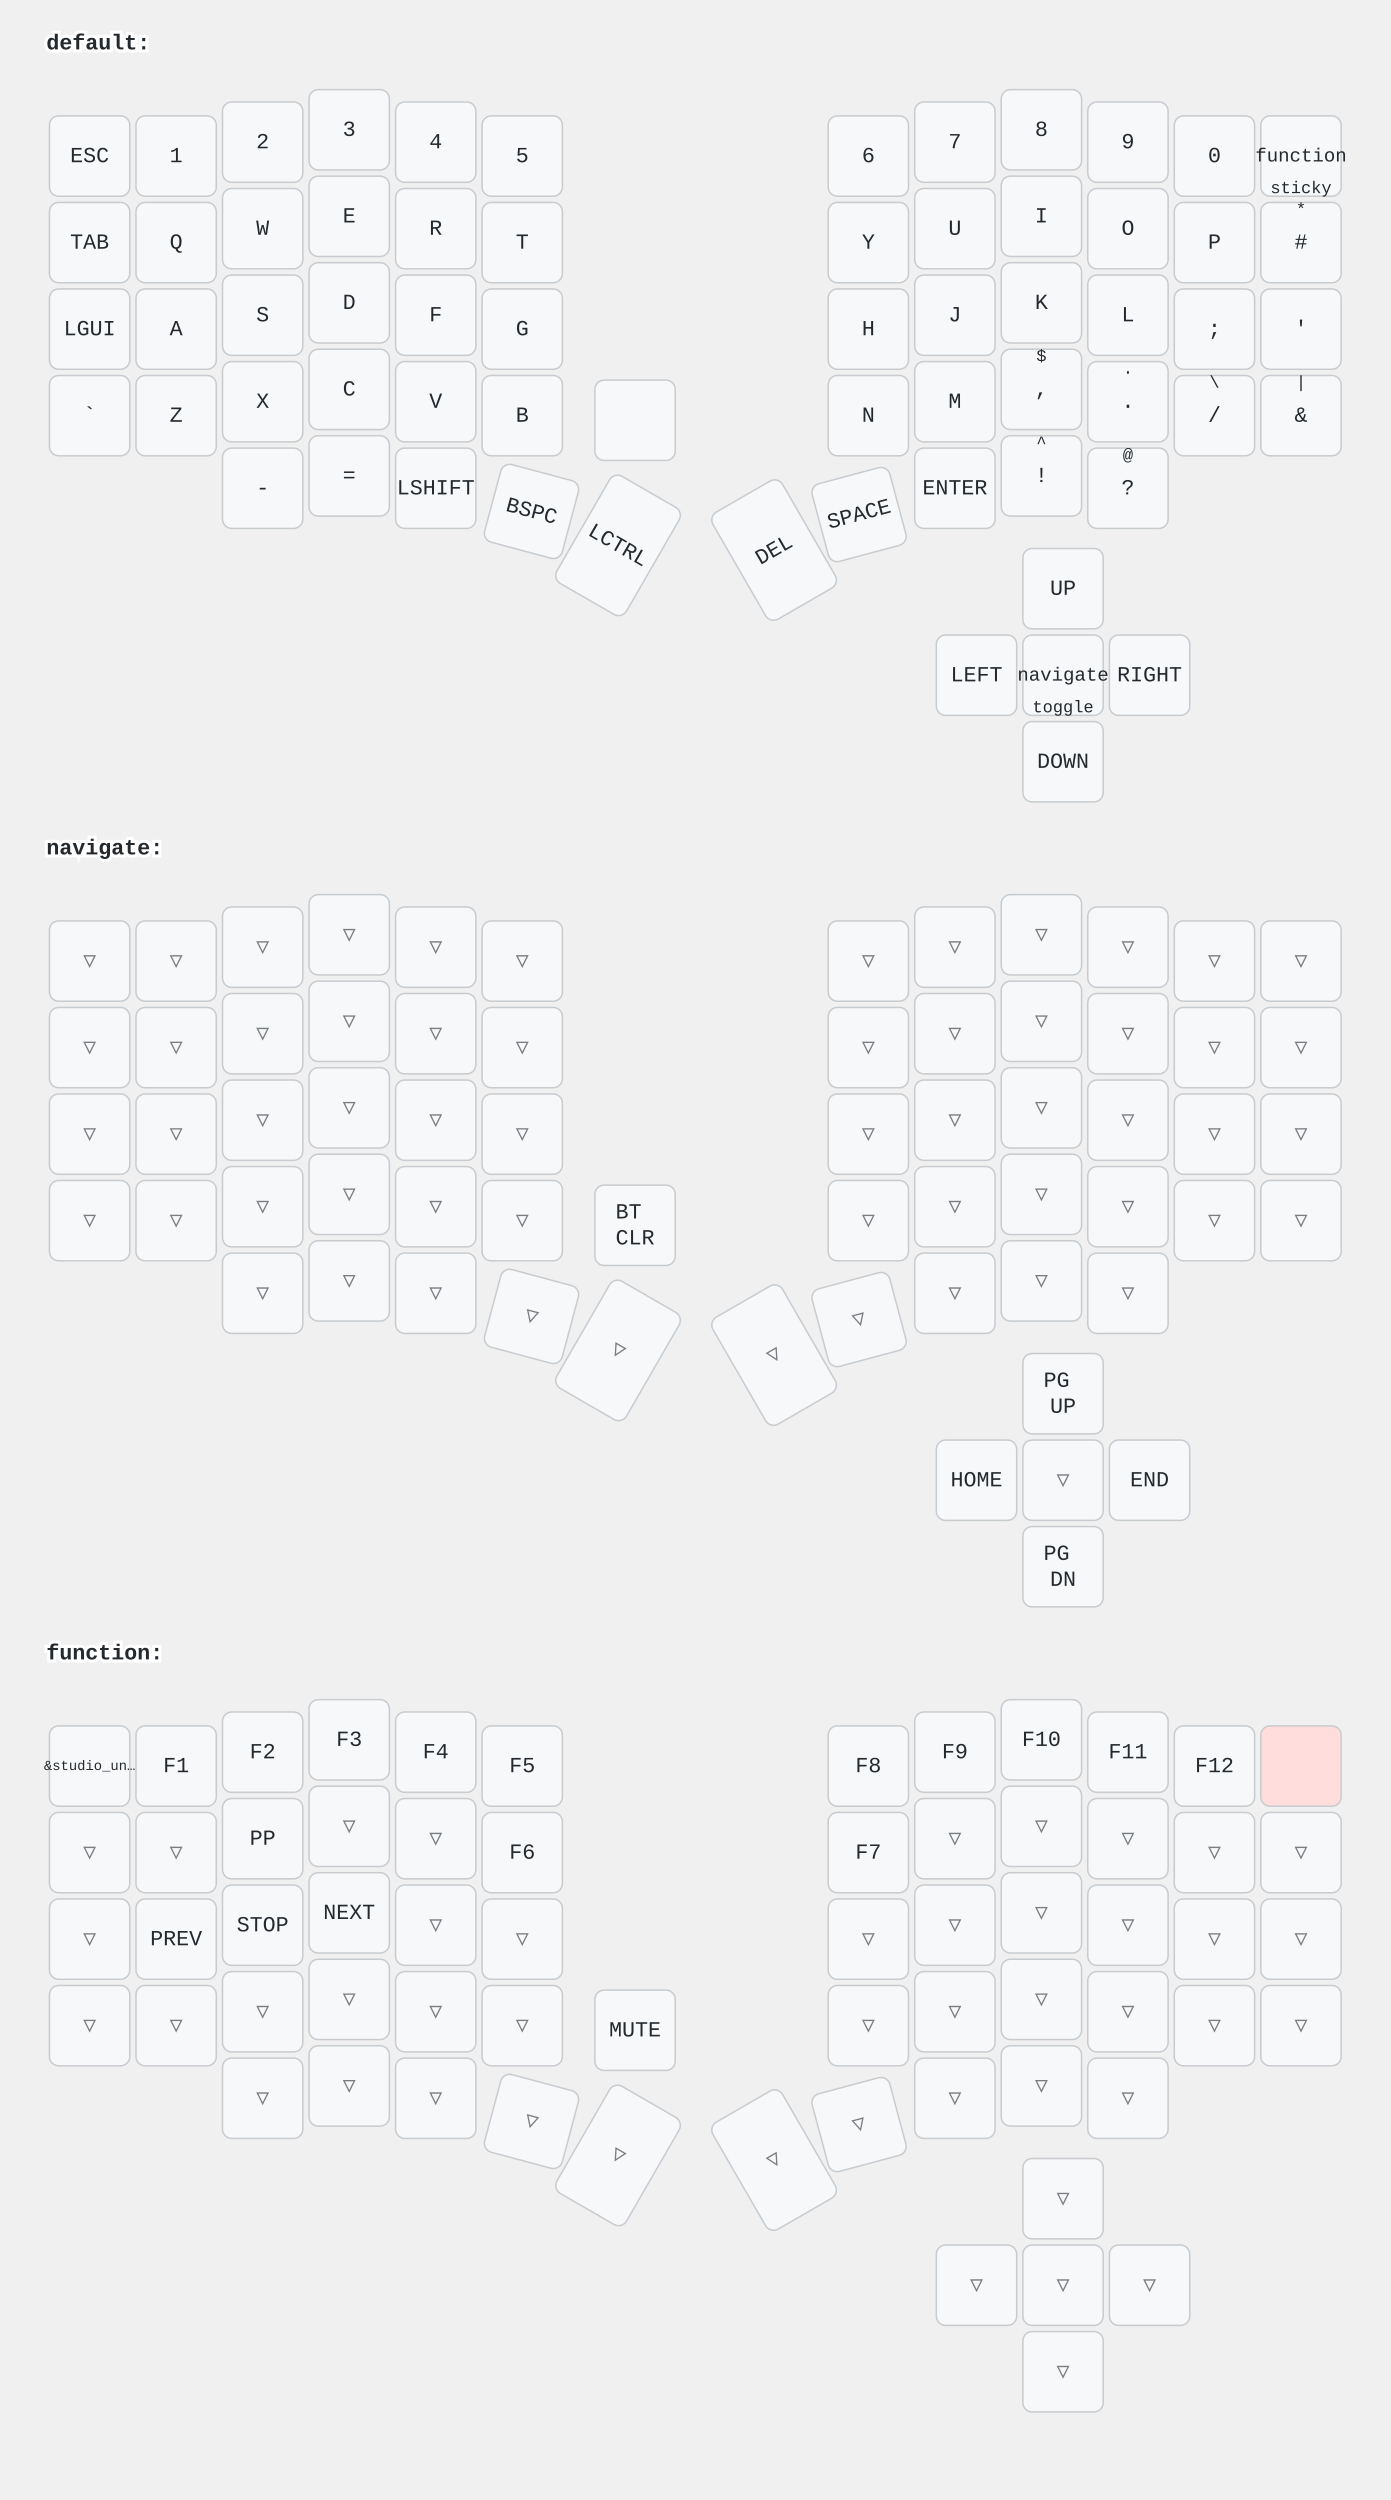
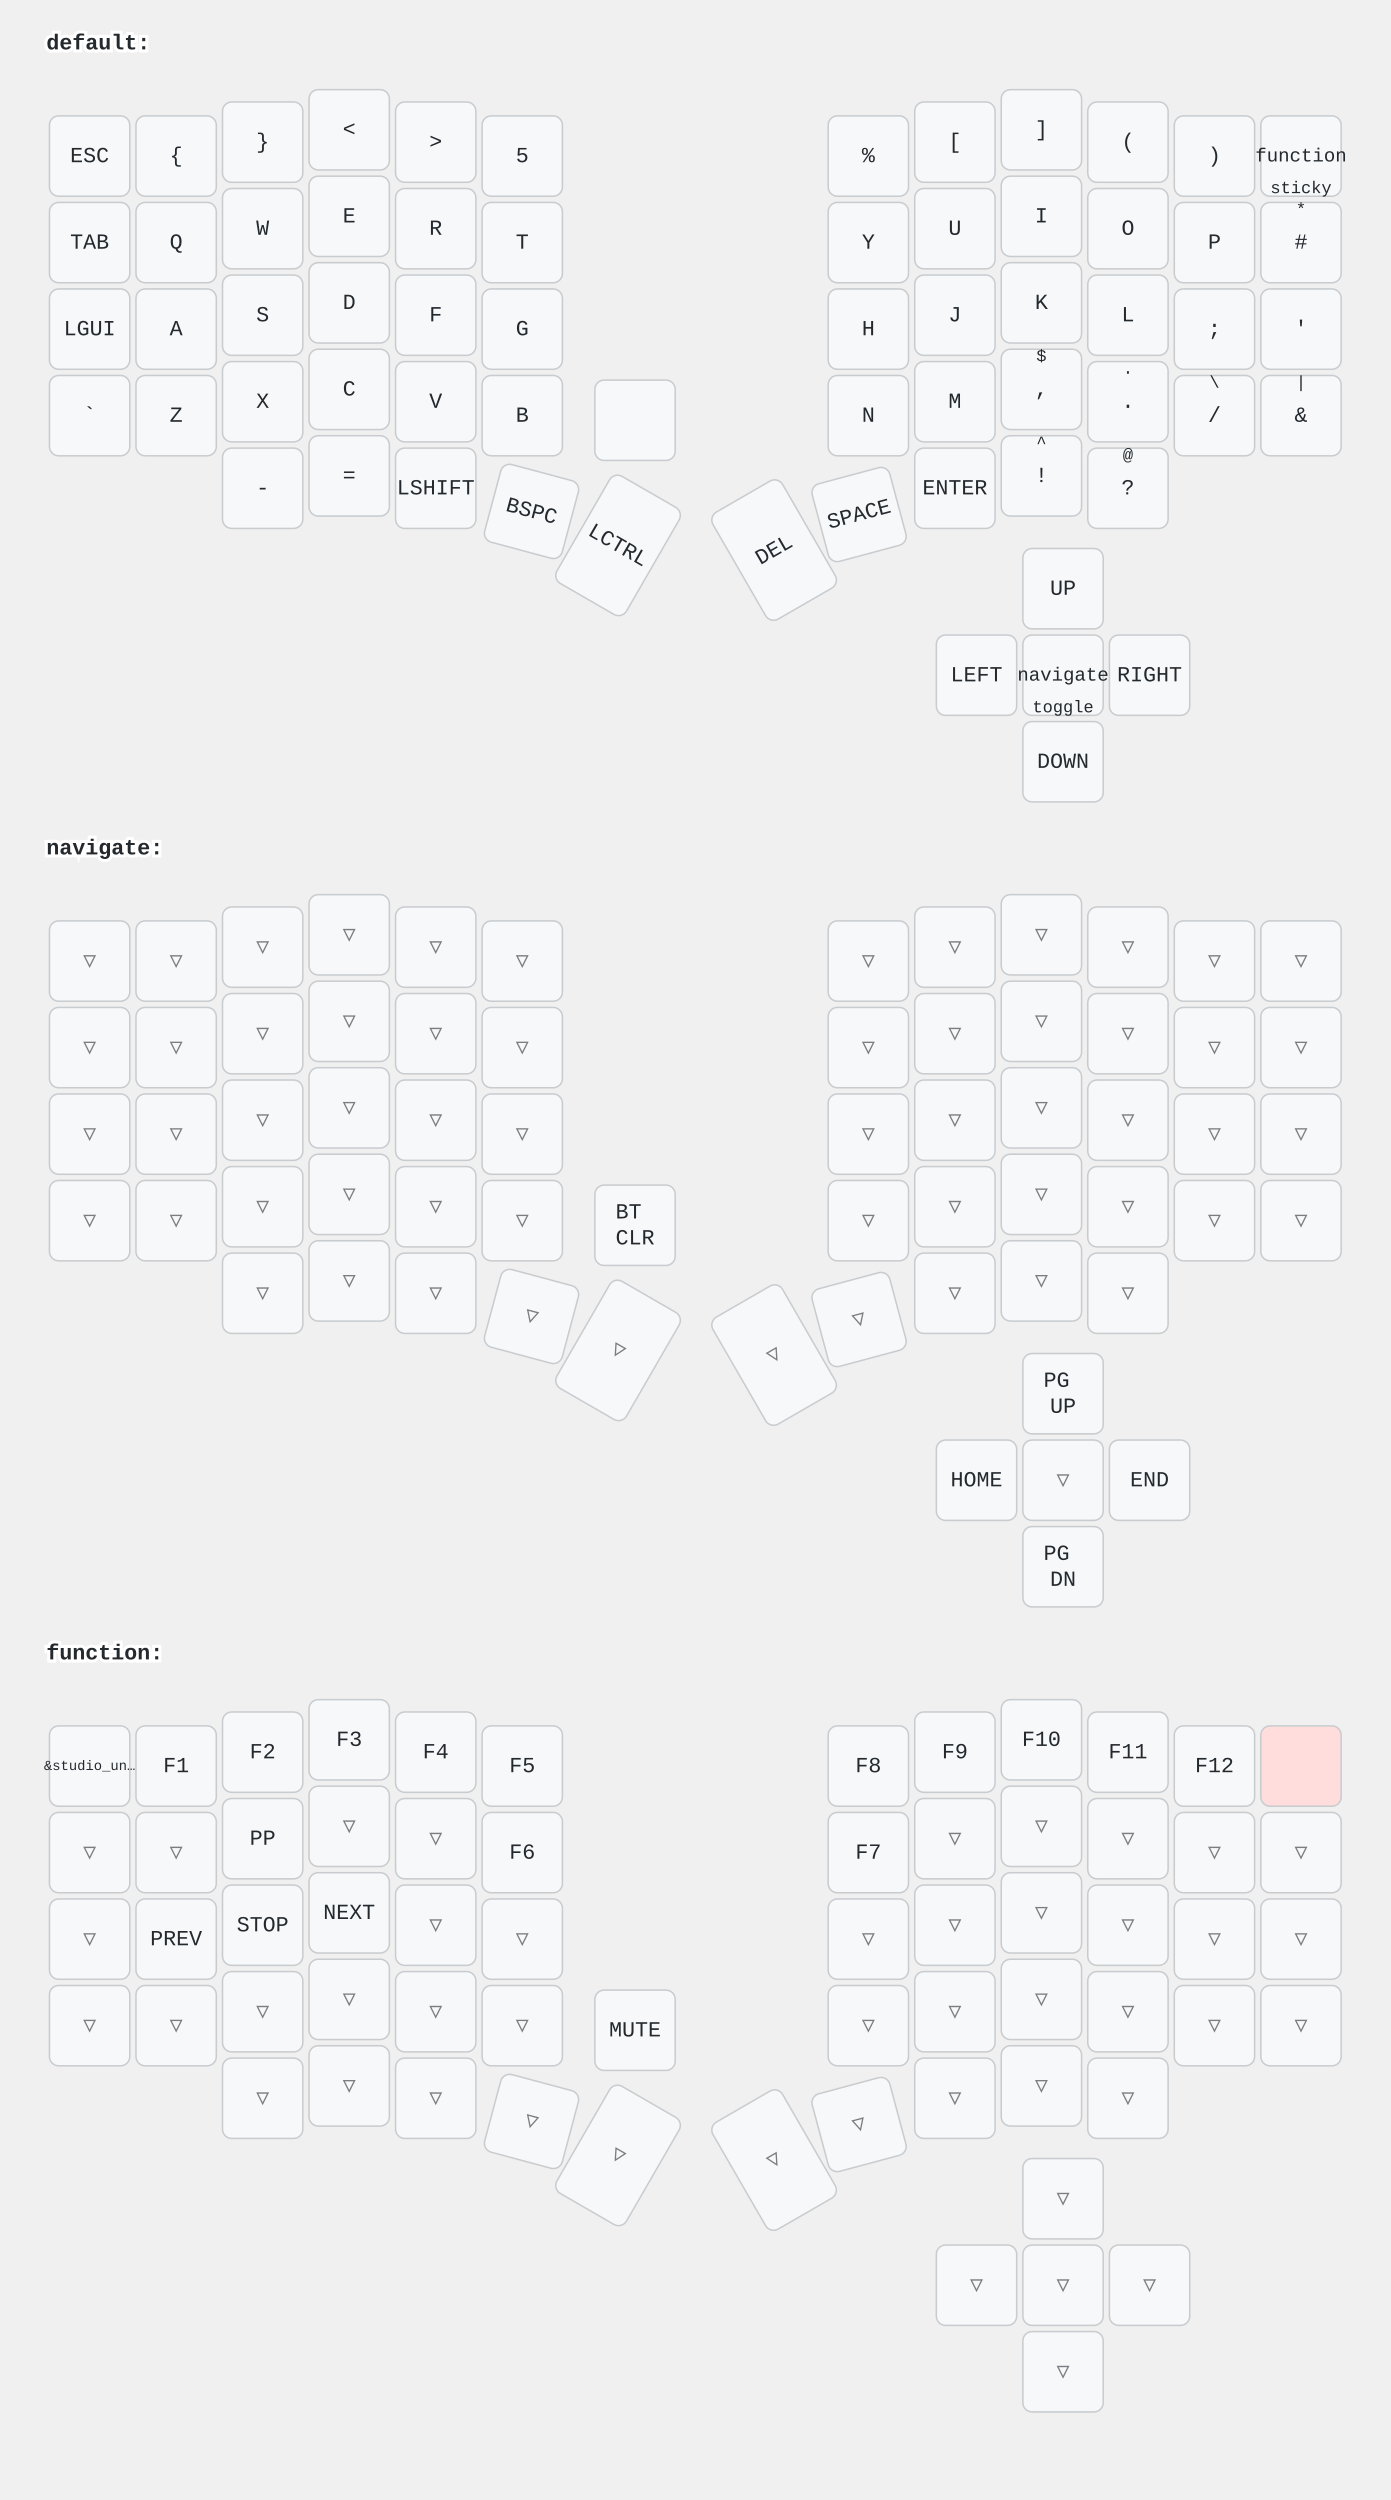
<svg xmlns="http://www.w3.org/2000/svg" width="900" height="1618" viewBox="0 0 900 1618" class="keymap">
  <style>/* inherit to force styles through use tags */
svg path {
    fill: inherit;
}

/* font and background color specifications */
svg.keymap {
    font-family: SFMono-Regular,Consolas,Liberation Mono,Menlo,monospace;
    font-size: 14px;
    font-kerning: normal;
    text-rendering: optimizeLegibility;
    fill: #24292e;
}

/* default key styling */
rect.key {
    fill: #f6f8fa;
}

rect.key, rect.combo {
    stroke: #c9cccf;
    stroke-width: 1;
}

/* default key side styling, only used is draw_key_sides is set */
rect.side {
    filter: brightness(90%);
}

/* color accent for combo boxes */
rect.combo, rect.combo-separate {
    fill: #cdf;
}

/* color accent for held keys */
rect.held, rect.combo.held {
    fill: #fdd;
}

/* color accent for ghost (optional) keys */
rect.ghost, rect.combo.ghost {
    stroke-dasharray: 4, 4;
    stroke-width: 2;
}

text {
    text-anchor: middle;
    dominant-baseline: middle;
}

/* styling for layer labels */
text.label {
    font-weight: bold;
    text-anchor: start;
    stroke: white;
    stroke-width: 4;
    paint-order: stroke;
}

/* styling for optional footer */
text.footer {
    text-anchor: end;
    dominant-baseline: auto;
    stroke: white;
    stroke-width: 4;
    paint-order: stroke;
}

/* styling for combo tap, and key non-tap label text */
text.combo, text.hold, text.shifted, text.left, text.right, text.tl, text.tr, text.bl, text.br {
    font-size: 11px;
}

text.hold, text.bl, text.br {
    text-anchor: middle;
    dominant-baseline: auto;
}

text.shifted, text.tl, text.tr {
    text-anchor: middle;
    dominant-baseline: hanging;
}

text.left, text.tl, text.bl {
    text-anchor: start;
}

text.right, text.tr, text.br {
    text-anchor: end;
}

text.layer-activator {
    text-decoration: underline;
}

/* styling for hold/shifted label text in combo box */
text.combo.hold, text.combo.shifted, text.combo.left, text.combo.right {
    font-size: 8px;
}

/* lighter symbol for transparent keys */
text.trans {
    fill: #7b7e81;
}

/* styling for combo dendrons */
path.combo {
    stroke-width: 1;
    stroke: gray;
    fill: none;
}

/* Start Tabler Icons Cleanup */
/* cannot use height/width with glyphs */
.icon-tabler &gt; path {
    fill: inherit;
    stroke: inherit;
    stroke-width: 2;
}
/* hide tabler's default box */
.icon-tabler &gt; path[stroke="none"][fill="none"] {
    visibility: hidden;
}
/* End Tabler Icons Cleanup */
</style>
  <g transform="translate(30, 0)" class="layer-default">
    <text x="0" y="28" class="label" id="default">default:</text>
    <g transform="translate(0, 56)">
      <g transform="translate(28, 45)" class="key keypos-0">
        <rect rx="6" ry="6" x="-26" y="-26" width="52" height="52" class="key" />
        <text x="0" y="0" class="key tap">ESC</text>
      </g>
      <g transform="translate(84, 45)" class="key keypos-1">
        <rect rx="6" ry="6" x="-26" y="-26" width="52" height="52" class="key" />
-         <text x="0" y="0" class="key tap">1</text>
+         <text x="0" y="0" class="key tap">{</text>
      </g>
      <g transform="translate(140, 36)" class="key keypos-2">
        <rect rx="6" ry="6" x="-26" y="-26" width="52" height="52" class="key" />
-         <text x="0" y="0" class="key tap">2</text>
+         <text x="0" y="0" class="key tap">}</text>
      </g>
      <g transform="translate(196, 28)" class="key keypos-3">
        <rect rx="6" ry="6" x="-26" y="-26" width="52" height="52" class="key" />
-         <text x="0" y="0" class="key tap">3</text>
+         <text x="0" y="0" class="key tap">&lt;</text>
      </g>
      <g transform="translate(252, 36)" class="key keypos-4">
        <rect rx="6" ry="6" x="-26" y="-26" width="52" height="52" class="key" />
-         <text x="0" y="0" class="key tap">4</text>
+         <text x="0" y="0" class="key tap">&gt;</text>
      </g>
      <g transform="translate(308, 45)" class="key keypos-5">
        <rect rx="6" ry="6" x="-26" y="-26" width="52" height="52" class="key" />
        <text x="0" y="0" class="key tap">5</text>
      </g>
      <g transform="translate(532, 45)" class="key keypos-6">
        <rect rx="6" ry="6" x="-26" y="-26" width="52" height="52" class="key" />
-         <text x="0" y="0" class="key tap">6</text>
+         <text x="0" y="0" class="key tap">%</text>
      </g>
      <g transform="translate(588, 36)" class="key keypos-7">
        <rect rx="6" ry="6" x="-26" y="-26" width="52" height="52" class="key" />
-         <text x="0" y="0" class="key tap">7</text>
+         <text x="0" y="0" class="key tap">[</text>
      </g>
      <g transform="translate(644, 28)" class="key keypos-8">
        <rect rx="6" ry="6" x="-26" y="-26" width="52" height="52" class="key" />
-         <text x="0" y="0" class="key tap">8</text>
+         <text x="0" y="0" class="key tap">]</text>
      </g>
      <g transform="translate(700, 36)" class="key keypos-9">
        <rect rx="6" ry="6" x="-26" y="-26" width="52" height="52" class="key" />
-         <text x="0" y="0" class="key tap">9</text>
+         <text x="0" y="0" class="key tap">(</text>
      </g>
      <g transform="translate(756, 45)" class="key keypos-10">
        <rect rx="6" ry="6" x="-26" y="-26" width="52" height="52" class="key" />
-         <text x="0" y="0" class="key tap">0</text>
+         <text x="0" y="0" class="key tap">)</text>
      </g>
      <g transform="translate(812, 45)" class="key keypos-11">
        <rect rx="6" ry="6" x="-26" y="-26" width="52" height="52" class="key" />
        <a href="#function">
          <text x="0" y="0" class="key tap layer-activator">
            <tspan style="font-size: 88%">function</tspan>
          </text>
        </a>
        <text x="0" y="24" class="key hold">sticky</text>
      </g>
      <g transform="translate(28, 101)" class="key keypos-12">
        <rect rx="6" ry="6" x="-26" y="-26" width="52" height="52" class="key" />
        <text x="0" y="0" class="key tap">TAB</text>
      </g>
      <g transform="translate(84, 101)" class="key keypos-13">
        <rect rx="6" ry="6" x="-26" y="-26" width="52" height="52" class="key" />
        <text x="0" y="0" class="key tap">Q</text>
      </g>
      <g transform="translate(140, 92)" class="key keypos-14">
        <rect rx="6" ry="6" x="-26" y="-26" width="52" height="52" class="key" />
        <text x="0" y="0" class="key tap">W</text>
      </g>
      <g transform="translate(196, 84)" class="key keypos-15">
        <rect rx="6" ry="6" x="-26" y="-26" width="52" height="52" class="key" />
        <text x="0" y="0" class="key tap">E</text>
      </g>
      <g transform="translate(252, 92)" class="key keypos-16">
        <rect rx="6" ry="6" x="-26" y="-26" width="52" height="52" class="key" />
        <text x="0" y="0" class="key tap">R</text>
      </g>
      <g transform="translate(308, 101)" class="key keypos-17">
        <rect rx="6" ry="6" x="-26" y="-26" width="52" height="52" class="key" />
        <text x="0" y="0" class="key tap">T</text>
      </g>
      <g transform="translate(532, 101)" class="key keypos-18">
        <rect rx="6" ry="6" x="-26" y="-26" width="52" height="52" class="key" />
        <text x="0" y="0" class="key tap">Y</text>
      </g>
      <g transform="translate(588, 92)" class="key keypos-19">
        <rect rx="6" ry="6" x="-26" y="-26" width="52" height="52" class="key" />
        <text x="0" y="0" class="key tap">U</text>
      </g>
      <g transform="translate(644, 84)" class="key keypos-20">
        <rect rx="6" ry="6" x="-26" y="-26" width="52" height="52" class="key" />
        <text x="0" y="0" class="key tap">I</text>
      </g>
      <g transform="translate(700, 92)" class="key keypos-21">
        <rect rx="6" ry="6" x="-26" y="-26" width="52" height="52" class="key" />
        <text x="0" y="0" class="key tap">O</text>
      </g>
      <g transform="translate(756, 101)" class="key keypos-22">
        <rect rx="6" ry="6" x="-26" y="-26" width="52" height="52" class="key" />
        <text x="0" y="0" class="key tap">P</text>
      </g>
      <g transform="translate(812, 101)" class="key keypos-23">
        <rect rx="6" ry="6" x="-26" y="-26" width="52" height="52" class="key" />
        <text x="0" y="0" class="key tap">#</text>
        <text x="0" y="-24" class="key shifted">*</text>
      </g>
      <g transform="translate(28, 157)" class="key keypos-24">
        <rect rx="6" ry="6" x="-26" y="-26" width="52" height="52" class="key" />
        <text x="0" y="0" class="key tap">LGUI</text>
      </g>
      <g transform="translate(84, 157)" class="key keypos-25">
        <rect rx="6" ry="6" x="-26" y="-26" width="52" height="52" class="key" />
        <text x="0" y="0" class="key tap">A</text>
      </g>
      <g transform="translate(140, 148)" class="key keypos-26">
        <rect rx="6" ry="6" x="-26" y="-26" width="52" height="52" class="key" />
        <text x="0" y="0" class="key tap">S</text>
      </g>
      <g transform="translate(196, 140)" class="key keypos-27">
        <rect rx="6" ry="6" x="-26" y="-26" width="52" height="52" class="key" />
        <text x="0" y="0" class="key tap">D</text>
      </g>
      <g transform="translate(252, 148)" class="key keypos-28">
        <rect rx="6" ry="6" x="-26" y="-26" width="52" height="52" class="key" />
        <text x="0" y="0" class="key tap">F</text>
      </g>
      <g transform="translate(308, 157)" class="key keypos-29">
        <rect rx="6" ry="6" x="-26" y="-26" width="52" height="52" class="key" />
        <text x="0" y="0" class="key tap">G</text>
      </g>
      <g transform="translate(532, 157)" class="key keypos-30">
        <rect rx="6" ry="6" x="-26" y="-26" width="52" height="52" class="key" />
        <text x="0" y="0" class="key tap">H</text>
      </g>
      <g transform="translate(588, 148)" class="key keypos-31">
        <rect rx="6" ry="6" x="-26" y="-26" width="52" height="52" class="key" />
        <text x="0" y="0" class="key tap">J</text>
      </g>
      <g transform="translate(644, 140)" class="key keypos-32">
        <rect rx="6" ry="6" x="-26" y="-26" width="52" height="52" class="key" />
        <text x="0" y="0" class="key tap">K</text>
      </g>
      <g transform="translate(700, 148)" class="key keypos-33">
        <rect rx="6" ry="6" x="-26" y="-26" width="52" height="52" class="key" />
        <text x="0" y="0" class="key tap">L</text>
      </g>
      <g transform="translate(756, 157)" class="key keypos-34">
        <rect rx="6" ry="6" x="-26" y="-26" width="52" height="52" class="key" />
        <text x="0" y="0" class="key tap">;</text>
      </g>
      <g transform="translate(812, 157)" class="key keypos-35">
        <rect rx="6" ry="6" x="-26" y="-26" width="52" height="52" class="key" />
        <text x="0" y="0" class="key tap">'</text>
      </g>
      <g transform="translate(28, 213)" class="key keypos-36">
        <rect rx="6" ry="6" x="-26" y="-26" width="52" height="52" class="key" />
        <text x="0" y="0" class="key tap">`</text>
      </g>
      <g transform="translate(84, 213)" class="key keypos-37">
        <rect rx="6" ry="6" x="-26" y="-26" width="52" height="52" class="key" />
        <text x="0" y="0" class="key tap">Z</text>
      </g>
      <g transform="translate(140, 204)" class="key keypos-38">
        <rect rx="6" ry="6" x="-26" y="-26" width="52" height="52" class="key" />
        <text x="0" y="0" class="key tap">X</text>
      </g>
      <g transform="translate(196, 196)" class="key keypos-39">
        <rect rx="6" ry="6" x="-26" y="-26" width="52" height="52" class="key" />
        <text x="0" y="0" class="key tap">C</text>
      </g>
      <g transform="translate(252, 204)" class="key keypos-40">
        <rect rx="6" ry="6" x="-26" y="-26" width="52" height="52" class="key" />
        <text x="0" y="0" class="key tap">V</text>
      </g>
      <g transform="translate(308, 213)" class="key keypos-41">
        <rect rx="6" ry="6" x="-26" y="-26" width="52" height="52" class="key" />
        <text x="0" y="0" class="key tap">B</text>
      </g>
      <g transform="translate(532, 213)" class="key keypos-42">
        <rect rx="6" ry="6" x="-26" y="-26" width="52" height="52" class="key" />
        <text x="0" y="0" class="key tap">N</text>
      </g>
      <g transform="translate(588, 204)" class="key keypos-43">
        <rect rx="6" ry="6" x="-26" y="-26" width="52" height="52" class="key" />
        <text x="0" y="0" class="key tap">M</text>
      </g>
      <g transform="translate(644, 196)" class="key keypos-44">
        <rect rx="6" ry="6" x="-26" y="-26" width="52" height="52" class="key" />
        <text x="0" y="0" class="key tap">,</text>
        <text x="0" y="-24" class="key shifted">$</text>
      </g>
      <g transform="translate(700, 204)" class="key keypos-45">
        <rect rx="6" ry="6" x="-26" y="-26" width="52" height="52" class="key" />
        <text x="0" y="0" class="key tap">.</text>
        <text x="0" y="-24" class="key shifted">.</text>
      </g>
      <g transform="translate(756, 213)" class="key keypos-46">
        <rect rx="6" ry="6" x="-26" y="-26" width="52" height="52" class="key" />
        <text x="0" y="0" class="key tap">/</text>
        <text x="0" y="-24" class="key shifted">\</text>
      </g>
      <g transform="translate(812, 213)" class="key keypos-47">
        <rect rx="6" ry="6" x="-26" y="-26" width="52" height="52" class="key" />
        <text x="0" y="0" class="key tap">&amp;</text>
        <text x="0" y="-24" class="key shifted">|</text>
      </g>
      <g transform="translate(381, 216)" class="key keypos-48">
        <rect rx="6" ry="6" x="-26" y="-26" width="52" height="52" class="key" />
      </g>
      <g transform="translate(140, 260)" class="key keypos-49">
        <rect rx="6" ry="6" x="-26" y="-26" width="52" height="52" class="key" />
        <text x="0" y="0" class="key tap">-</text>
      </g>
      <g transform="translate(196, 252)" class="key keypos-50">
        <rect rx="6" ry="6" x="-26" y="-26" width="52" height="52" class="key" />
        <text x="0" y="0" class="key tap">=</text>
      </g>
      <g transform="translate(252, 260)" class="key keypos-51">
        <rect rx="6" ry="6" x="-26" y="-26" width="52" height="52" class="key" />
        <text x="0" y="0" class="key tap">LSHIFT</text>
      </g>
      <g transform="translate(314, 275) rotate(15.0)" class="key keypos-52">
        <rect rx="6" ry="6" x="-26" y="-26" width="52" height="52" class="key" />
        <text x="0" y="0" class="key tap">BSPC</text>
      </g>
      <g transform="translate(370, 297) rotate(30.0)" class="key keypos-53">
        <rect rx="6" ry="6" x="-26" y="-40" width="52" height="80" class="key" />
        <text x="0" y="0" class="key tap">LCTRL</text>
      </g>
      <g transform="translate(471, 300) rotate(-30.0)" class="key keypos-54">
        <rect rx="6" ry="6" x="-26" y="-40" width="52" height="80" class="key" />
        <text x="0" y="0" class="key tap">DEL</text>
      </g>
      <g transform="translate(526, 277) rotate(-15.0)" class="key keypos-55">
        <rect rx="6" ry="6" x="-26" y="-26" width="52" height="52" class="key" />
        <text x="0" y="0" class="key tap">SPACE</text>
      </g>
      <g transform="translate(588, 260)" class="key keypos-56">
        <rect rx="6" ry="6" x="-26" y="-26" width="52" height="52" class="key" />
        <text x="0" y="0" class="key tap">ENTER</text>
      </g>
      <g transform="translate(644, 252)" class="key keypos-57">
        <rect rx="6" ry="6" x="-26" y="-26" width="52" height="52" class="key" />
        <text x="0" y="0" class="key tap">!</text>
        <text x="0" y="-24" class="key shifted">^</text>
      </g>
      <g transform="translate(700, 260)" class="key keypos-58">
        <rect rx="6" ry="6" x="-26" y="-26" width="52" height="52" class="key" />
        <text x="0" y="0" class="key tap">?</text>
        <text x="0" y="-24" class="key shifted">@</text>
      </g>
      <g transform="translate(658, 381)" class="key keypos-59">
        <rect rx="6" ry="6" x="-26" y="-26" width="52" height="52" class="key" />
        <a href="#navigate">
          <text x="0" y="0" class="key tap layer-activator">
            <tspan style="font-size: 88%">navigate</tspan>
          </text>
        </a>
        <text x="0" y="24" class="key hold">toggle</text>
      </g>
      <g transform="translate(714, 381)" class="key keypos-60">
        <rect rx="6" ry="6" x="-26" y="-26" width="52" height="52" class="key" />
        <text x="0" y="0" class="key tap">RIGHT</text>
      </g>
      <g transform="translate(658, 325)" class="key keypos-61">
        <rect rx="6" ry="6" x="-26" y="-26" width="52" height="52" class="key" />
        <text x="0" y="0" class="key tap">UP</text>
      </g>
      <g transform="translate(602, 381)" class="key keypos-62">
        <rect rx="6" ry="6" x="-26" y="-26" width="52" height="52" class="key" />
        <text x="0" y="0" class="key tap">LEFT</text>
      </g>
      <g transform="translate(658, 437)" class="key keypos-63">
        <rect rx="6" ry="6" x="-26" y="-26" width="52" height="52" class="key" />
        <text x="0" y="0" class="key tap">DOWN</text>
      </g>
    </g>
  </g>
  <g transform="translate(30, 521)" class="layer-navigate">
    <text x="0" y="28" class="label" id="navigate">navigate:</text>
    <g transform="translate(0, 56)">
      <g transform="translate(28, 45)" class="key trans keypos-0">
        <rect rx="6" ry="6" x="-26" y="-26" width="52" height="52" class="key trans" />
        <text x="0" y="0" class="key trans tap">▽</text>
      </g>
      <g transform="translate(84, 45)" class="key trans keypos-1">
        <rect rx="6" ry="6" x="-26" y="-26" width="52" height="52" class="key trans" />
        <text x="0" y="0" class="key trans tap">▽</text>
      </g>
      <g transform="translate(140, 36)" class="key trans keypos-2">
        <rect rx="6" ry="6" x="-26" y="-26" width="52" height="52" class="key trans" />
        <text x="0" y="0" class="key trans tap">▽</text>
      </g>
      <g transform="translate(196, 28)" class="key trans keypos-3">
        <rect rx="6" ry="6" x="-26" y="-26" width="52" height="52" class="key trans" />
        <text x="0" y="0" class="key trans tap">▽</text>
      </g>
      <g transform="translate(252, 36)" class="key trans keypos-4">
        <rect rx="6" ry="6" x="-26" y="-26" width="52" height="52" class="key trans" />
        <text x="0" y="0" class="key trans tap">▽</text>
      </g>
      <g transform="translate(308, 45)" class="key trans keypos-5">
        <rect rx="6" ry="6" x="-26" y="-26" width="52" height="52" class="key trans" />
        <text x="0" y="0" class="key trans tap">▽</text>
      </g>
      <g transform="translate(532, 45)" class="key trans keypos-6">
        <rect rx="6" ry="6" x="-26" y="-26" width="52" height="52" class="key trans" />
        <text x="0" y="0" class="key trans tap">▽</text>
      </g>
      <g transform="translate(588, 36)" class="key trans keypos-7">
        <rect rx="6" ry="6" x="-26" y="-26" width="52" height="52" class="key trans" />
        <text x="0" y="0" class="key trans tap">▽</text>
      </g>
      <g transform="translate(644, 28)" class="key trans keypos-8">
        <rect rx="6" ry="6" x="-26" y="-26" width="52" height="52" class="key trans" />
        <text x="0" y="0" class="key trans tap">▽</text>
      </g>
      <g transform="translate(700, 36)" class="key trans keypos-9">
        <rect rx="6" ry="6" x="-26" y="-26" width="52" height="52" class="key trans" />
        <text x="0" y="0" class="key trans tap">▽</text>
      </g>
      <g transform="translate(756, 45)" class="key trans keypos-10">
        <rect rx="6" ry="6" x="-26" y="-26" width="52" height="52" class="key trans" />
        <text x="0" y="0" class="key trans tap">▽</text>
      </g>
      <g transform="translate(812, 45)" class="key trans keypos-11">
        <rect rx="6" ry="6" x="-26" y="-26" width="52" height="52" class="key trans" />
        <text x="0" y="0" class="key trans tap">▽</text>
      </g>
      <g transform="translate(28, 101)" class="key trans keypos-12">
        <rect rx="6" ry="6" x="-26" y="-26" width="52" height="52" class="key trans" />
        <text x="0" y="0" class="key trans tap">▽</text>
      </g>
      <g transform="translate(84, 101)" class="key trans keypos-13">
        <rect rx="6" ry="6" x="-26" y="-26" width="52" height="52" class="key trans" />
        <text x="0" y="0" class="key trans tap">▽</text>
      </g>
      <g transform="translate(140, 92)" class="key trans keypos-14">
        <rect rx="6" ry="6" x="-26" y="-26" width="52" height="52" class="key trans" />
        <text x="0" y="0" class="key trans tap">▽</text>
      </g>
      <g transform="translate(196, 84)" class="key trans keypos-15">
        <rect rx="6" ry="6" x="-26" y="-26" width="52" height="52" class="key trans" />
        <text x="0" y="0" class="key trans tap">▽</text>
      </g>
      <g transform="translate(252, 92)" class="key trans keypos-16">
        <rect rx="6" ry="6" x="-26" y="-26" width="52" height="52" class="key trans" />
        <text x="0" y="0" class="key trans tap">▽</text>
      </g>
      <g transform="translate(308, 101)" class="key trans keypos-17">
        <rect rx="6" ry="6" x="-26" y="-26" width="52" height="52" class="key trans" />
        <text x="0" y="0" class="key trans tap">▽</text>
      </g>
      <g transform="translate(532, 101)" class="key trans keypos-18">
        <rect rx="6" ry="6" x="-26" y="-26" width="52" height="52" class="key trans" />
        <text x="0" y="0" class="key trans tap">▽</text>
      </g>
      <g transform="translate(588, 92)" class="key trans keypos-19">
        <rect rx="6" ry="6" x="-26" y="-26" width="52" height="52" class="key trans" />
        <text x="0" y="0" class="key trans tap">▽</text>
      </g>
      <g transform="translate(644, 84)" class="key trans keypos-20">
        <rect rx="6" ry="6" x="-26" y="-26" width="52" height="52" class="key trans" />
        <text x="0" y="0" class="key trans tap">▽</text>
      </g>
      <g transform="translate(700, 92)" class="key trans keypos-21">
        <rect rx="6" ry="6" x="-26" y="-26" width="52" height="52" class="key trans" />
        <text x="0" y="0" class="key trans tap">▽</text>
      </g>
      <g transform="translate(756, 101)" class="key trans keypos-22">
        <rect rx="6" ry="6" x="-26" y="-26" width="52" height="52" class="key trans" />
        <text x="0" y="0" class="key trans tap">▽</text>
      </g>
      <g transform="translate(812, 101)" class="key trans keypos-23">
        <rect rx="6" ry="6" x="-26" y="-26" width="52" height="52" class="key trans" />
        <text x="0" y="0" class="key trans tap">▽</text>
      </g>
      <g transform="translate(28, 157)" class="key trans keypos-24">
        <rect rx="6" ry="6" x="-26" y="-26" width="52" height="52" class="key trans" />
        <text x="0" y="0" class="key trans tap">▽</text>
      </g>
      <g transform="translate(84, 157)" class="key trans keypos-25">
        <rect rx="6" ry="6" x="-26" y="-26" width="52" height="52" class="key trans" />
        <text x="0" y="0" class="key trans tap">▽</text>
      </g>
      <g transform="translate(140, 148)" class="key trans keypos-26">
        <rect rx="6" ry="6" x="-26" y="-26" width="52" height="52" class="key trans" />
        <text x="0" y="0" class="key trans tap">▽</text>
      </g>
      <g transform="translate(196, 140)" class="key trans keypos-27">
        <rect rx="6" ry="6" x="-26" y="-26" width="52" height="52" class="key trans" />
        <text x="0" y="0" class="key trans tap">▽</text>
      </g>
      <g transform="translate(252, 148)" class="key trans keypos-28">
        <rect rx="6" ry="6" x="-26" y="-26" width="52" height="52" class="key trans" />
        <text x="0" y="0" class="key trans tap">▽</text>
      </g>
      <g transform="translate(308, 157)" class="key trans keypos-29">
        <rect rx="6" ry="6" x="-26" y="-26" width="52" height="52" class="key trans" />
        <text x="0" y="0" class="key trans tap">▽</text>
      </g>
      <g transform="translate(532, 157)" class="key trans keypos-30">
        <rect rx="6" ry="6" x="-26" y="-26" width="52" height="52" class="key trans" />
        <text x="0" y="0" class="key trans tap">▽</text>
      </g>
      <g transform="translate(588, 148)" class="key trans keypos-31">
        <rect rx="6" ry="6" x="-26" y="-26" width="52" height="52" class="key trans" />
        <text x="0" y="0" class="key trans tap">▽</text>
      </g>
      <g transform="translate(644, 140)" class="key trans keypos-32">
        <rect rx="6" ry="6" x="-26" y="-26" width="52" height="52" class="key trans" />
        <text x="0" y="0" class="key trans tap">▽</text>
      </g>
      <g transform="translate(700, 148)" class="key trans keypos-33">
        <rect rx="6" ry="6" x="-26" y="-26" width="52" height="52" class="key trans" />
        <text x="0" y="0" class="key trans tap">▽</text>
      </g>
      <g transform="translate(756, 157)" class="key trans keypos-34">
        <rect rx="6" ry="6" x="-26" y="-26" width="52" height="52" class="key trans" />
        <text x="0" y="0" class="key trans tap">▽</text>
      </g>
      <g transform="translate(812, 157)" class="key trans keypos-35">
        <rect rx="6" ry="6" x="-26" y="-26" width="52" height="52" class="key trans" />
        <text x="0" y="0" class="key trans tap">▽</text>
      </g>
      <g transform="translate(28, 213)" class="key trans keypos-36">
        <rect rx="6" ry="6" x="-26" y="-26" width="52" height="52" class="key trans" />
        <text x="0" y="0" class="key trans tap">▽</text>
      </g>
      <g transform="translate(84, 213)" class="key trans keypos-37">
        <rect rx="6" ry="6" x="-26" y="-26" width="52" height="52" class="key trans" />
        <text x="0" y="0" class="key trans tap">▽</text>
      </g>
      <g transform="translate(140, 204)" class="key trans keypos-38">
        <rect rx="6" ry="6" x="-26" y="-26" width="52" height="52" class="key trans" />
        <text x="0" y="0" class="key trans tap">▽</text>
      </g>
      <g transform="translate(196, 196)" class="key trans keypos-39">
        <rect rx="6" ry="6" x="-26" y="-26" width="52" height="52" class="key trans" />
        <text x="0" y="0" class="key trans tap">▽</text>
      </g>
      <g transform="translate(252, 204)" class="key trans keypos-40">
        <rect rx="6" ry="6" x="-26" y="-26" width="52" height="52" class="key trans" />
        <text x="0" y="0" class="key trans tap">▽</text>
      </g>
      <g transform="translate(308, 213)" class="key trans keypos-41">
        <rect rx="6" ry="6" x="-26" y="-26" width="52" height="52" class="key trans" />
        <text x="0" y="0" class="key trans tap">▽</text>
      </g>
      <g transform="translate(532, 213)" class="key trans keypos-42">
        <rect rx="6" ry="6" x="-26" y="-26" width="52" height="52" class="key trans" />
        <text x="0" y="0" class="key trans tap">▽</text>
      </g>
      <g transform="translate(588, 204)" class="key trans keypos-43">
        <rect rx="6" ry="6" x="-26" y="-26" width="52" height="52" class="key trans" />
        <text x="0" y="0" class="key trans tap">▽</text>
      </g>
      <g transform="translate(644, 196)" class="key trans keypos-44">
        <rect rx="6" ry="6" x="-26" y="-26" width="52" height="52" class="key trans" />
        <text x="0" y="0" class="key trans tap">▽</text>
      </g>
      <g transform="translate(700, 204)" class="key trans keypos-45">
        <rect rx="6" ry="6" x="-26" y="-26" width="52" height="52" class="key trans" />
        <text x="0" y="0" class="key trans tap">▽</text>
      </g>
      <g transform="translate(756, 213)" class="key trans keypos-46">
        <rect rx="6" ry="6" x="-26" y="-26" width="52" height="52" class="key trans" />
        <text x="0" y="0" class="key trans tap">▽</text>
      </g>
      <g transform="translate(812, 213)" class="key trans keypos-47">
        <rect rx="6" ry="6" x="-26" y="-26" width="52" height="52" class="key trans" />
        <text x="0" y="0" class="key trans tap">▽</text>
      </g>
      <g transform="translate(381, 216)" class="key keypos-48">
        <rect rx="6" ry="6" x="-26" y="-26" width="52" height="52" class="key" />
        <text x="0" y="0" class="key tap">
          <tspan x="0" dy="-0.6em">BT</tspan>
          <tspan x="0" dy="1.2em">CLR</tspan>
        </text>
      </g>
      <g transform="translate(140, 260)" class="key trans keypos-49">
        <rect rx="6" ry="6" x="-26" y="-26" width="52" height="52" class="key trans" />
        <text x="0" y="0" class="key trans tap">▽</text>
      </g>
      <g transform="translate(196, 252)" class="key trans keypos-50">
        <rect rx="6" ry="6" x="-26" y="-26" width="52" height="52" class="key trans" />
        <text x="0" y="0" class="key trans tap">▽</text>
      </g>
      <g transform="translate(252, 260)" class="key trans keypos-51">
        <rect rx="6" ry="6" x="-26" y="-26" width="52" height="52" class="key trans" />
        <text x="0" y="0" class="key trans tap">▽</text>
      </g>
      <g transform="translate(314, 275) rotate(15.0)" class="key trans keypos-52">
        <rect rx="6" ry="6" x="-26" y="-26" width="52" height="52" class="key trans" />
        <text x="0" y="0" class="key trans tap">▽</text>
      </g>
      <g transform="translate(370, 297) rotate(30.0)" class="key trans keypos-53">
        <rect rx="6" ry="6" x="-26" y="-40" width="52" height="80" class="key trans" />
        <text x="0" y="0" class="key trans tap">▽</text>
      </g>
      <g transform="translate(471, 300) rotate(-30.0)" class="key trans keypos-54">
        <rect rx="6" ry="6" x="-26" y="-40" width="52" height="80" class="key trans" />
        <text x="0" y="0" class="key trans tap">▽</text>
      </g>
      <g transform="translate(526, 277) rotate(-15.0)" class="key trans keypos-55">
        <rect rx="6" ry="6" x="-26" y="-26" width="52" height="52" class="key trans" />
        <text x="0" y="0" class="key trans tap">▽</text>
      </g>
      <g transform="translate(588, 260)" class="key trans keypos-56">
        <rect rx="6" ry="6" x="-26" y="-26" width="52" height="52" class="key trans" />
        <text x="0" y="0" class="key trans tap">▽</text>
      </g>
      <g transform="translate(644, 252)" class="key trans keypos-57">
        <rect rx="6" ry="6" x="-26" y="-26" width="52" height="52" class="key trans" />
        <text x="0" y="0" class="key trans tap">▽</text>
      </g>
      <g transform="translate(700, 260)" class="key trans keypos-58">
        <rect rx="6" ry="6" x="-26" y="-26" width="52" height="52" class="key trans" />
        <text x="0" y="0" class="key trans tap">▽</text>
      </g>
      <g transform="translate(658, 381)" class="key trans keypos-59">
        <rect rx="6" ry="6" x="-26" y="-26" width="52" height="52" class="key trans" />
        <text x="0" y="0" class="key trans tap">▽</text>
      </g>
      <g transform="translate(714, 381)" class="key keypos-60">
        <rect rx="6" ry="6" x="-26" y="-26" width="52" height="52" class="key" />
        <text x="0" y="0" class="key tap">END</text>
      </g>
      <g transform="translate(658, 325)" class="key keypos-61">
        <rect rx="6" ry="6" x="-26" y="-26" width="52" height="52" class="key" />
        <text x="0" y="0" class="key tap">
          <tspan x="0" dy="-0.6em">PG</tspan>
          <tspan x="0" dy="1.2em">UP</tspan>
        </text>
      </g>
      <g transform="translate(602, 381)" class="key keypos-62">
        <rect rx="6" ry="6" x="-26" y="-26" width="52" height="52" class="key" />
        <text x="0" y="0" class="key tap">HOME</text>
      </g>
      <g transform="translate(658, 437)" class="key keypos-63">
        <rect rx="6" ry="6" x="-26" y="-26" width="52" height="52" class="key" />
        <text x="0" y="0" class="key tap">
          <tspan x="0" dy="-0.6em">PG</tspan>
          <tspan x="0" dy="1.2em">DN</tspan>
        </text>
      </g>
    </g>
  </g>
  <g transform="translate(30, 1042)" class="layer-function">
    <text x="0" y="28" class="label" id="function">function:</text>
    <g transform="translate(0, 56)">
      <g transform="translate(28, 45)" class="key keypos-0">
        <rect rx="6" ry="6" x="-26" y="-26" width="52" height="52" class="key" />
        <text x="0" y="0" class="key tap">
          <tspan style="font-size: 64%">&amp;studio_un…</tspan>
        </text>
      </g>
      <g transform="translate(84, 45)" class="key keypos-1">
        <rect rx="6" ry="6" x="-26" y="-26" width="52" height="52" class="key" />
        <text x="0" y="0" class="key tap">F1</text>
      </g>
      <g transform="translate(140, 36)" class="key keypos-2">
        <rect rx="6" ry="6" x="-26" y="-26" width="52" height="52" class="key" />
        <text x="0" y="0" class="key tap">F2</text>
      </g>
      <g transform="translate(196, 28)" class="key keypos-3">
        <rect rx="6" ry="6" x="-26" y="-26" width="52" height="52" class="key" />
        <text x="0" y="0" class="key tap">F3</text>
      </g>
      <g transform="translate(252, 36)" class="key keypos-4">
        <rect rx="6" ry="6" x="-26" y="-26" width="52" height="52" class="key" />
        <text x="0" y="0" class="key tap">F4</text>
      </g>
      <g transform="translate(308, 45)" class="key keypos-5">
        <rect rx="6" ry="6" x="-26" y="-26" width="52" height="52" class="key" />
        <text x="0" y="0" class="key tap">F5</text>
      </g>
      <g transform="translate(532, 45)" class="key keypos-6">
        <rect rx="6" ry="6" x="-26" y="-26" width="52" height="52" class="key" />
        <text x="0" y="0" class="key tap">F8</text>
      </g>
      <g transform="translate(588, 36)" class="key keypos-7">
        <rect rx="6" ry="6" x="-26" y="-26" width="52" height="52" class="key" />
        <text x="0" y="0" class="key tap">F9</text>
      </g>
      <g transform="translate(644, 28)" class="key keypos-8">
        <rect rx="6" ry="6" x="-26" y="-26" width="52" height="52" class="key" />
        <text x="0" y="0" class="key tap">F10</text>
      </g>
      <g transform="translate(700, 36)" class="key keypos-9">
        <rect rx="6" ry="6" x="-26" y="-26" width="52" height="52" class="key" />
        <text x="0" y="0" class="key tap">F11</text>
      </g>
      <g transform="translate(756, 45)" class="key keypos-10">
        <rect rx="6" ry="6" x="-26" y="-26" width="52" height="52" class="key" />
        <text x="0" y="0" class="key tap">F12</text>
      </g>
      <g transform="translate(812, 45)" class="key held keypos-11">
        <rect rx="6" ry="6" x="-26" y="-26" width="52" height="52" class="key held" />
      </g>
      <g transform="translate(28, 101)" class="key trans keypos-12">
        <rect rx="6" ry="6" x="-26" y="-26" width="52" height="52" class="key trans" />
        <text x="0" y="0" class="key trans tap">▽</text>
      </g>
      <g transform="translate(84, 101)" class="key trans keypos-13">
        <rect rx="6" ry="6" x="-26" y="-26" width="52" height="52" class="key trans" />
        <text x="0" y="0" class="key trans tap">▽</text>
      </g>
      <g transform="translate(140, 92)" class="key keypos-14">
        <rect rx="6" ry="6" x="-26" y="-26" width="52" height="52" class="key" />
        <text x="0" y="0" class="key tap">PP</text>
      </g>
      <g transform="translate(196, 84)" class="key trans keypos-15">
        <rect rx="6" ry="6" x="-26" y="-26" width="52" height="52" class="key trans" />
        <text x="0" y="0" class="key trans tap">▽</text>
      </g>
      <g transform="translate(252, 92)" class="key trans keypos-16">
        <rect rx="6" ry="6" x="-26" y="-26" width="52" height="52" class="key trans" />
        <text x="0" y="0" class="key trans tap">▽</text>
      </g>
      <g transform="translate(308, 101)" class="key keypos-17">
        <rect rx="6" ry="6" x="-26" y="-26" width="52" height="52" class="key" />
        <text x="0" y="0" class="key tap">F6</text>
      </g>
      <g transform="translate(532, 101)" class="key keypos-18">
        <rect rx="6" ry="6" x="-26" y="-26" width="52" height="52" class="key" />
        <text x="0" y="0" class="key tap">F7</text>
      </g>
      <g transform="translate(588, 92)" class="key trans keypos-19">
        <rect rx="6" ry="6" x="-26" y="-26" width="52" height="52" class="key trans" />
        <text x="0" y="0" class="key trans tap">▽</text>
      </g>
      <g transform="translate(644, 84)" class="key trans keypos-20">
        <rect rx="6" ry="6" x="-26" y="-26" width="52" height="52" class="key trans" />
        <text x="0" y="0" class="key trans tap">▽</text>
      </g>
      <g transform="translate(700, 92)" class="key trans keypos-21">
        <rect rx="6" ry="6" x="-26" y="-26" width="52" height="52" class="key trans" />
        <text x="0" y="0" class="key trans tap">▽</text>
      </g>
      <g transform="translate(756, 101)" class="key trans keypos-22">
        <rect rx="6" ry="6" x="-26" y="-26" width="52" height="52" class="key trans" />
        <text x="0" y="0" class="key trans tap">▽</text>
      </g>
      <g transform="translate(812, 101)" class="key trans keypos-23">
        <rect rx="6" ry="6" x="-26" y="-26" width="52" height="52" class="key trans" />
        <text x="0" y="0" class="key trans tap">▽</text>
      </g>
      <g transform="translate(28, 157)" class="key trans keypos-24">
        <rect rx="6" ry="6" x="-26" y="-26" width="52" height="52" class="key trans" />
        <text x="0" y="0" class="key trans tap">▽</text>
      </g>
      <g transform="translate(84, 157)" class="key keypos-25">
        <rect rx="6" ry="6" x="-26" y="-26" width="52" height="52" class="key" />
        <text x="0" y="0" class="key tap">PREV</text>
      </g>
      <g transform="translate(140, 148)" class="key keypos-26">
        <rect rx="6" ry="6" x="-26" y="-26" width="52" height="52" class="key" />
        <text x="0" y="0" class="key tap">STOP</text>
      </g>
      <g transform="translate(196, 140)" class="key keypos-27">
        <rect rx="6" ry="6" x="-26" y="-26" width="52" height="52" class="key" />
        <text x="0" y="0" class="key tap">NEXT</text>
      </g>
      <g transform="translate(252, 148)" class="key trans keypos-28">
        <rect rx="6" ry="6" x="-26" y="-26" width="52" height="52" class="key trans" />
        <text x="0" y="0" class="key trans tap">▽</text>
      </g>
      <g transform="translate(308, 157)" class="key trans keypos-29">
        <rect rx="6" ry="6" x="-26" y="-26" width="52" height="52" class="key trans" />
        <text x="0" y="0" class="key trans tap">▽</text>
      </g>
      <g transform="translate(532, 157)" class="key trans keypos-30">
        <rect rx="6" ry="6" x="-26" y="-26" width="52" height="52" class="key trans" />
        <text x="0" y="0" class="key trans tap">▽</text>
      </g>
      <g transform="translate(588, 148)" class="key trans keypos-31">
        <rect rx="6" ry="6" x="-26" y="-26" width="52" height="52" class="key trans" />
        <text x="0" y="0" class="key trans tap">▽</text>
      </g>
      <g transform="translate(644, 140)" class="key trans keypos-32">
        <rect rx="6" ry="6" x="-26" y="-26" width="52" height="52" class="key trans" />
        <text x="0" y="0" class="key trans tap">▽</text>
      </g>
      <g transform="translate(700, 148)" class="key trans keypos-33">
        <rect rx="6" ry="6" x="-26" y="-26" width="52" height="52" class="key trans" />
        <text x="0" y="0" class="key trans tap">▽</text>
      </g>
      <g transform="translate(756, 157)" class="key trans keypos-34">
        <rect rx="6" ry="6" x="-26" y="-26" width="52" height="52" class="key trans" />
        <text x="0" y="0" class="key trans tap">▽</text>
      </g>
      <g transform="translate(812, 157)" class="key trans keypos-35">
        <rect rx="6" ry="6" x="-26" y="-26" width="52" height="52" class="key trans" />
        <text x="0" y="0" class="key trans tap">▽</text>
      </g>
      <g transform="translate(28, 213)" class="key trans keypos-36">
        <rect rx="6" ry="6" x="-26" y="-26" width="52" height="52" class="key trans" />
        <text x="0" y="0" class="key trans tap">▽</text>
      </g>
      <g transform="translate(84, 213)" class="key trans keypos-37">
        <rect rx="6" ry="6" x="-26" y="-26" width="52" height="52" class="key trans" />
        <text x="0" y="0" class="key trans tap">▽</text>
      </g>
      <g transform="translate(140, 204)" class="key trans keypos-38">
        <rect rx="6" ry="6" x="-26" y="-26" width="52" height="52" class="key trans" />
        <text x="0" y="0" class="key trans tap">▽</text>
      </g>
      <g transform="translate(196, 196)" class="key trans keypos-39">
        <rect rx="6" ry="6" x="-26" y="-26" width="52" height="52" class="key trans" />
        <text x="0" y="0" class="key trans tap">▽</text>
      </g>
      <g transform="translate(252, 204)" class="key trans keypos-40">
        <rect rx="6" ry="6" x="-26" y="-26" width="52" height="52" class="key trans" />
        <text x="0" y="0" class="key trans tap">▽</text>
      </g>
      <g transform="translate(308, 213)" class="key trans keypos-41">
        <rect rx="6" ry="6" x="-26" y="-26" width="52" height="52" class="key trans" />
        <text x="0" y="0" class="key trans tap">▽</text>
      </g>
      <g transform="translate(532, 213)" class="key trans keypos-42">
        <rect rx="6" ry="6" x="-26" y="-26" width="52" height="52" class="key trans" />
        <text x="0" y="0" class="key trans tap">▽</text>
      </g>
      <g transform="translate(588, 204)" class="key trans keypos-43">
        <rect rx="6" ry="6" x="-26" y="-26" width="52" height="52" class="key trans" />
        <text x="0" y="0" class="key trans tap">▽</text>
      </g>
      <g transform="translate(644, 196)" class="key trans keypos-44">
        <rect rx="6" ry="6" x="-26" y="-26" width="52" height="52" class="key trans" />
        <text x="0" y="0" class="key trans tap">▽</text>
      </g>
      <g transform="translate(700, 204)" class="key trans keypos-45">
        <rect rx="6" ry="6" x="-26" y="-26" width="52" height="52" class="key trans" />
        <text x="0" y="0" class="key trans tap">▽</text>
      </g>
      <g transform="translate(756, 213)" class="key trans keypos-46">
        <rect rx="6" ry="6" x="-26" y="-26" width="52" height="52" class="key trans" />
        <text x="0" y="0" class="key trans tap">▽</text>
      </g>
      <g transform="translate(812, 213)" class="key trans keypos-47">
        <rect rx="6" ry="6" x="-26" y="-26" width="52" height="52" class="key trans" />
        <text x="0" y="0" class="key trans tap">▽</text>
      </g>
      <g transform="translate(381, 216)" class="key keypos-48">
        <rect rx="6" ry="6" x="-26" y="-26" width="52" height="52" class="key" />
        <text x="0" y="0" class="key tap">MUTE</text>
      </g>
      <g transform="translate(140, 260)" class="key trans keypos-49">
        <rect rx="6" ry="6" x="-26" y="-26" width="52" height="52" class="key trans" />
        <text x="0" y="0" class="key trans tap">▽</text>
      </g>
      <g transform="translate(196, 252)" class="key trans keypos-50">
        <rect rx="6" ry="6" x="-26" y="-26" width="52" height="52" class="key trans" />
        <text x="0" y="0" class="key trans tap">▽</text>
      </g>
      <g transform="translate(252, 260)" class="key trans keypos-51">
        <rect rx="6" ry="6" x="-26" y="-26" width="52" height="52" class="key trans" />
        <text x="0" y="0" class="key trans tap">▽</text>
      </g>
      <g transform="translate(314, 275) rotate(15.0)" class="key trans keypos-52">
        <rect rx="6" ry="6" x="-26" y="-26" width="52" height="52" class="key trans" />
        <text x="0" y="0" class="key trans tap">▽</text>
      </g>
      <g transform="translate(370, 297) rotate(30.0)" class="key trans keypos-53">
        <rect rx="6" ry="6" x="-26" y="-40" width="52" height="80" class="key trans" />
        <text x="0" y="0" class="key trans tap">▽</text>
      </g>
      <g transform="translate(471, 300) rotate(-30.0)" class="key trans keypos-54">
        <rect rx="6" ry="6" x="-26" y="-40" width="52" height="80" class="key trans" />
        <text x="0" y="0" class="key trans tap">▽</text>
      </g>
      <g transform="translate(526, 277) rotate(-15.0)" class="key trans keypos-55">
        <rect rx="6" ry="6" x="-26" y="-26" width="52" height="52" class="key trans" />
        <text x="0" y="0" class="key trans tap">▽</text>
      </g>
      <g transform="translate(588, 260)" class="key trans keypos-56">
        <rect rx="6" ry="6" x="-26" y="-26" width="52" height="52" class="key trans" />
        <text x="0" y="0" class="key trans tap">▽</text>
      </g>
      <g transform="translate(644, 252)" class="key trans keypos-57">
        <rect rx="6" ry="6" x="-26" y="-26" width="52" height="52" class="key trans" />
        <text x="0" y="0" class="key trans tap">▽</text>
      </g>
      <g transform="translate(700, 260)" class="key trans keypos-58">
        <rect rx="6" ry="6" x="-26" y="-26" width="52" height="52" class="key trans" />
        <text x="0" y="0" class="key trans tap">▽</text>
      </g>
      <g transform="translate(658, 381)" class="key trans keypos-59">
        <rect rx="6" ry="6" x="-26" y="-26" width="52" height="52" class="key trans" />
        <text x="0" y="0" class="key trans tap">▽</text>
      </g>
      <g transform="translate(714, 381)" class="key trans keypos-60">
        <rect rx="6" ry="6" x="-26" y="-26" width="52" height="52" class="key trans" />
        <text x="0" y="0" class="key trans tap">▽</text>
      </g>
      <g transform="translate(658, 325)" class="key trans keypos-61">
        <rect rx="6" ry="6" x="-26" y="-26" width="52" height="52" class="key trans" />
        <text x="0" y="0" class="key trans tap">▽</text>
      </g>
      <g transform="translate(602, 381)" class="key trans keypos-62">
        <rect rx="6" ry="6" x="-26" y="-26" width="52" height="52" class="key trans" />
        <text x="0" y="0" class="key trans tap">▽</text>
      </g>
      <g transform="translate(658, 437)" class="key trans keypos-63">
        <rect rx="6" ry="6" x="-26" y="-26" width="52" height="52" class="key trans" />
        <text x="0" y="0" class="key trans tap">▽</text>
      </g>
    </g>
  </g>
</svg>
